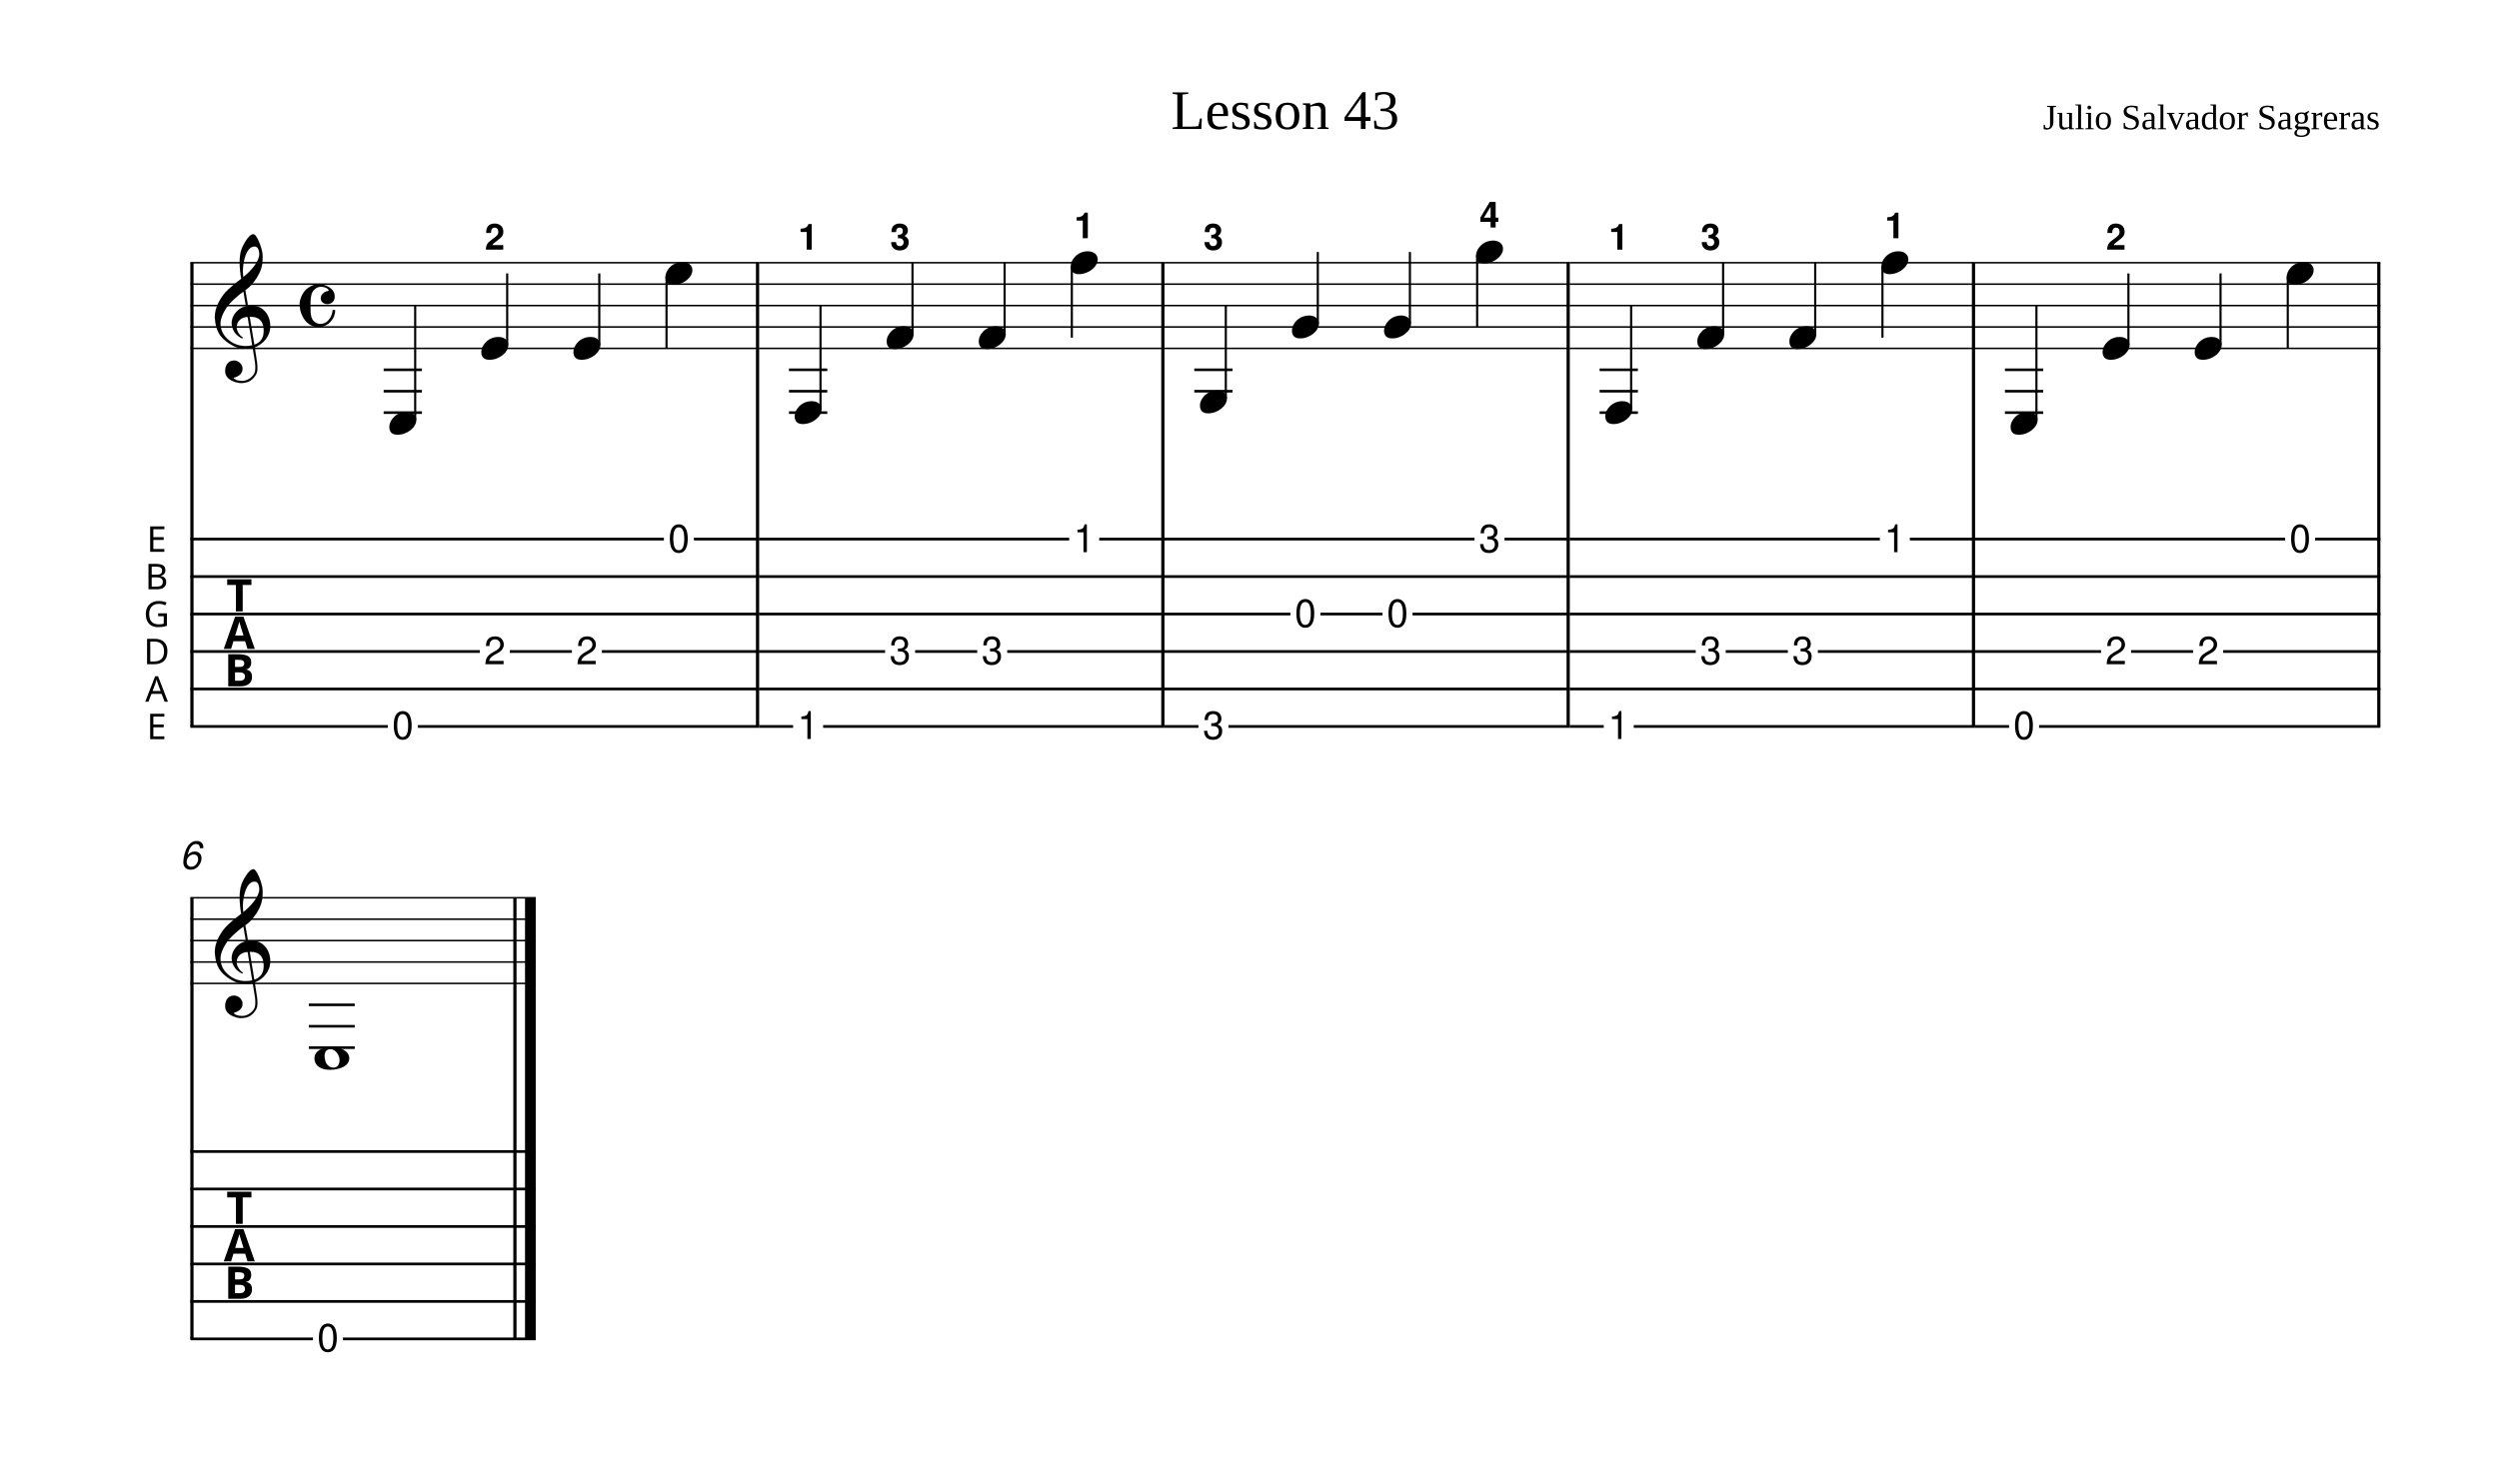
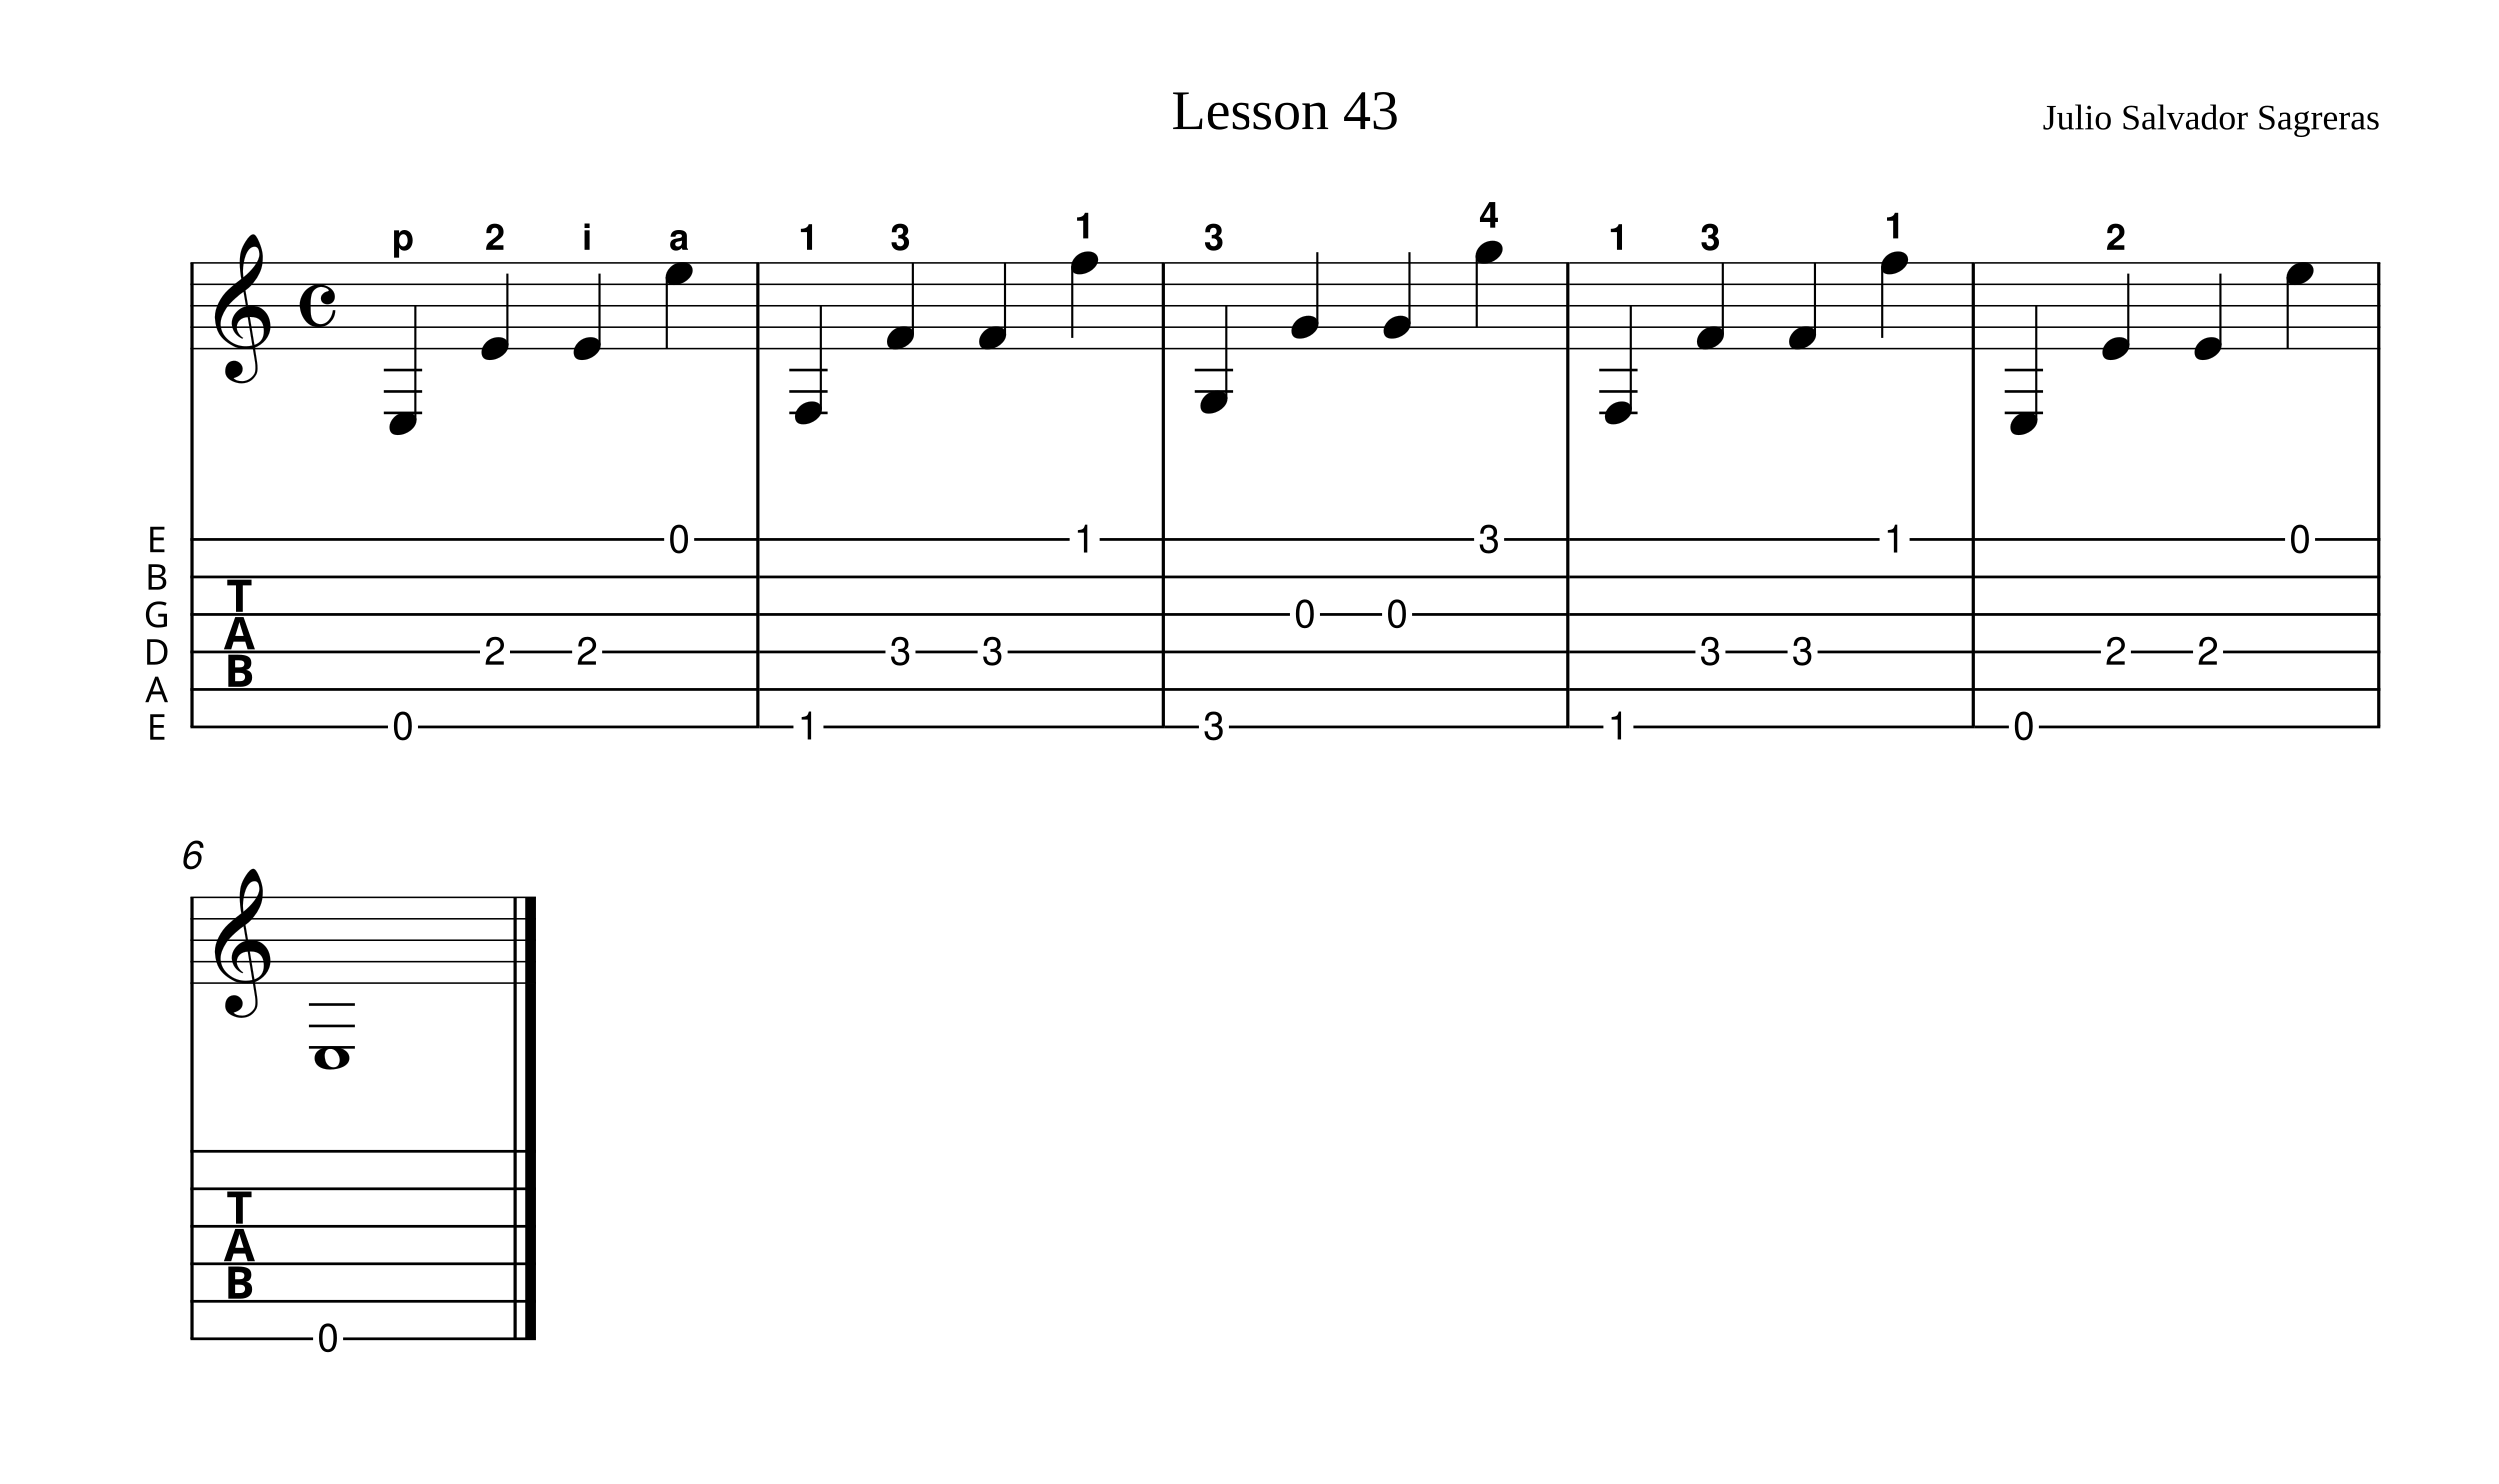
- <svg xmlns="http://www.w3.org/2000/svg" xmlns:xlink="http://www.w3.org/1999/xlink" width="945px" height="561px" version="1.1" overflow="visible" id="n8aga34">
+ <svg xmlns="http://www.w3.org/2000/svg" xmlns:xlink="http://www.w3.org/1999/xlink" width="945px" height="561px" version="1.1" overflow="visible" id="f1t3has6">
  <defs>
-     <g id="E050-n8aga34">
+     <g id="E050-f1t3has6">
      <path transform="scale(1,-1)" d="M441 -245c-23 -4 -48 -6 -76 -6c-59 0 -102 7 -130 20c-88 42 -150 93 -187 154c-26 44 -43 103 -48 176c0 6 -1 13 -1 19c0 54 15 111 45 170c29 57 65 106 110 148s96 85 153 127c-3 16 -8 46 -13 92c-4 43 -5 73 -5 89c0 117 16 172 69 257c34 54 64 82 89 82 c21 0 43 -30 69 -92s39 -115 41 -159v-15c0 -109 -21 -162 -67 -241c-13 -20 -63 -90 -98 -118c-13 -9 -25 -19 -37 -29l31 -181c8 1 18 2 28 2c58 0 102 -12 133 -35c59 -43 92 -104 98 -184c1 -7 1 -15 1 -22c0 -123 -87 -209 -181 -248c8 -57 17 -110 25 -162 c5 -31 6 -58 6 -80c0 -30 -5 -53 -14 -70c-35 -64 -88 -99 -158 -103c-5 0 -11 -1 -16 -1c-37 0 -72 10 -108 27c-50 24 -77 59 -80 105v11c0 29 7 55 20 76c18 28 45 42 79 44h6c49 0 93 -42 97 -87v-9c0 -51 -34 -86 -105 -106c17 -24 51 -36 102 -36c62 0 116 43 140 85 c9 16 13 41 13 74c0 20 -1 42 -5 67c-8 53 -18 106 -26 159zM461 939c-95 0 -135 -175 -135 -286c0 -24 2 -48 5 -71c50 39 92 82 127 128c40 53 60 100 60 140v8c-4 53 -22 81 -55 81h-2zM406 119l54 -326c73 25 110 78 110 161c0 7 0 15 -1 23c-7 95 -57 142 -151 142h-12 zM382 117c-72 -2 -128 -47 -128 -120v-7c2 -46 43 -99 75 -115c-3 -2 -7 -5 -10 -10c-70 33 -116 88 -123 172v11c0 68 44 126 88 159c23 17 49 29 78 36l-29 170c-21 -13 -52 -37 -92 -73c-50 -44 -86 -84 -109 -119c-45 -69 -67 -130 -67 -182v-13c5 -68 35 -127 93 -176 s125 -73 203 -73c25 0 50 3 75 9c-19 111 -36 221 -54 331z" />
    </g>
-     <g id="E08A-n8aga34">
+     <g id="E08A-f1t3has6">
      <path transform="scale(1,-1)" d="M340 179c-9 24 -56 41 -89 41c-46 0 -81 -28 -100 -58c-17 -28 -25 -78 -25 -150c0 -65 2 -111 8 -135c8 -31 18 -49 40 -67c20 -17 43 -25 70 -25c54 0 92 36 115 75c14 25 23 54 28 88h27c0 -63 -24 -105 -58 -141c-35 -38 -82 -56 -140 -56c-45 0 -83 13 -115 39 c-57 45 -101 130 -101 226c0 59 33 127 68 163c36 37 97 72 160 72c36 0 93 -21 121 -40c11 -8 23 -17 33 -30c19 -23 27 -48 27 -76c0 -51 -35 -88 -86 -88c-43 0 -76 27 -76 68c0 26 7 35 21 51c15 17 32 27 58 32c7 2 14 7 14 11z" />
    </g>
-     <g id="E0A4-n8aga34">
+     <g id="E0A4-f1t3has6">
      <path transform="scale(1,-1)" d="M0 -39c0 68 73 172 200 172c66 0 114 -37 114 -95c0 -84 -106 -171 -218 -171c-64 0 -96 30 -96 94z" />
    </g>
-     <g id="E06D-n8aga34">
+     <g id="E06D-f1t3has6">
      <path transform="scale(1,-1)" d="M18 697v53h369v-53h-154v-418h-60v418h-155zM111 -94l-50 -141h-64l168 470h78l165 -470h-67l-49 141h-181zM276 -43l-73 214l-77 -214h150zM27 -750v471h191c89 0 139 -51 139 -120c0 -47 -22 -82 -65 -102c60 -23 86 -58 86 -114c0 -78 -54 -135 -139 -135h-212z M203 -332h-116v-150h116c67 0 94 27 94 75s-27 75 -94 75zM234 -535h-147v-162h147c56 0 84 36 84 81c0 46 -28 81 -84 81z" />
    </g>
-     <g id="E0A2-n8aga34">
+     <g id="E0A2-f1t3has6">
      <path transform="scale(1,-1)" d="M198 133c102 0 207 -45 207 -133c0 -92 -118 -133 -227 -133c-101 0 -178 46 -178 133c0 88 93 133 198 133zM293 -21c0 14 -3 29 -8 44c-7 20 -18 38 -33 54c-20 21 -43 31 -68 31l-20 -2c-15 -5 -27 -14 -36 -28c-4 -9 -6 -17 -8 -24s-3 -16 -3 -27c0 -15 3 -34 9 -57 s18 -41 34 -55c15 -15 36 -23 62 -23c4 0 10 1 18 2c19 5 32 15 40 30s13 34 13 55z" />
    </g>
  </defs>
-   <style type="text/css">#n8aga34 g.ending, #n8aga34 g.fing, #n8aga34 g.reh, #n8aga34 g.tempo {font-weight:bold;}#n8aga34 g.dir, #n8aga34 g.dynam, #n8aga34 g.mNum {font-style:italic;}#n8aga34 g.label {font-weight:normal;}#n8aga34 ellipse, #n8aga34 path, #n8aga34 polygon, #n8aga34 polyline, #n8aga34 rect {stroke:currentColor}#n8aga34 g.cursor {fill:dodgerblue; color:dodgerblue;}#n8aga34 g.cursor.chord {fill:limegreen; color:limegreen;}</style>
+   <style type="text/css">#f1t3has6 g.ending, #f1t3has6 g.fing, #f1t3has6 g.reh, #f1t3has6 g.tempo {font-weight:bold;}#f1t3has6 g.dir, #f1t3has6 g.dynam, #f1t3has6 g.mNum {font-style:italic;}#f1t3has6 g.label {font-weight:normal;}#f1t3has6 ellipse, #f1t3has6 path, #f1t3has6 polygon, #f1t3has6 polyline, #f1t3has6 rect {stroke:currentColor}#f1t3has6 g.cursor {fill:dodgerblue; color:dodgerblue;}#f1t3has6 g.cursor.chord {fill:limegreen; color:limegreen;}</style>
  <svg class="definition-scale" color="black" font-family="Helvetica, Arial, DejaVu Sans, sans-serif" viewBox="0 0 21000 12450">
    <g class="page-margin" transform="translate(1600, 800)">
-       <g id="x4c7l5g" class="mdiv pageMilestone" />
-       <g id="y1ne7zh4" class="score pageMilestone" />
-       <g id="t1v19cp4" class="system">
+       <g id="p778m95" class="mdiv pageMilestone" />
+       <g id="q16b6ndz" class="score pageMilestone" />
+       <g id="rt7u837" class="system">
        <g class="stringNames">
          <text x="-284" y="3830" text-anchor="middle" font-size="299px" font-family="sans-serif">E</text>
          <text x="-284" y="4145" text-anchor="middle" font-size="299px" font-family="sans-serif">B</text>
          <text x="-284" y="4460" text-anchor="middle" font-size="299px" font-family="sans-serif">G</text>
          <text x="-284" y="4775" text-anchor="middle" font-size="299px" font-family="sans-serif">D</text>
          <text x="-284" y="5090" text-anchor="middle" font-size="299px" font-family="sans-serif">A</text>
          <text x="-284" y="5405" text-anchor="middle" font-size="299px" font-family="sans-serif">E</text>
        </g>
        <path d="M13 1400 L13 5298" stroke-width="27" />
-         <g id="a1oyj79l" class="section systemMilestone" />
-         <g id="m1a3dx8e" class="section systemMilestone" />
-         <g id="m1357knz" class="measure">
-           <g id="vu7snp9" class="staff">
+         <g id="s1uo3opz" class="section systemMilestone" />
+         <g id="k14nyaz0" class="section systemMilestone" />
+         <g id="e1d1djj" class="measure">
+           <g id="nlezmtz" class="staff">
            <path d="M0 1400 L4779 1400" stroke-width="13" />
            <path d="M0 1580 L4779 1580" stroke-width="13" />
            <path d="M0 1760 L4779 1760" stroke-width="13" />
            <path d="M0 1940 L4779 1940" stroke-width="13" />
            <path d="M0 2120 L4779 2120" stroke-width="13" />
-             <g id="ty4cuta" class="clef">
-               <use xlink:href="#E050-n8aga34" transform="translate(206, 1940) scale(0.72, 0.72)" />
-             </g>
-             <g id="uryqype" class="keySig" />
-             <g id="v5qhj1d" class="meterSig">
-               <use xlink:href="#E08A-n8aga34" transform="translate(918, 1760) scale(0.72, 0.72)" />
+             <g id="rxbb0rz" class="clef">
+               <use xlink:href="#E050-f1t3has6" transform="translate(206, 1940) scale(0.72, 0.72)" />
+             </g>
+             <g id="s1ry3djk" class="keySig" />
+             <g id="t69xy35" class="meterSig">
+               <use xlink:href="#E08A-f1t3has6" transform="translate(918, 1760) scale(0.72, 0.72)" />
            </g>
            <g class="ledgerLines below">
              <path d="M1624 2300 L1946 2300" stroke-width="22" />
              <path d="M1624 2480 L1946 2480" stroke-width="22" />
              <path d="M1624 2660 L1946 2660" stroke-width="22" />
            </g>
-             <g id="xsi0ar0" class="layer">
+             <g id="pqc1r6c" class="layer">
              <g id="tab-note-0" class="note">
                <g class="notehead">
-                   <use xlink:href="#E0A4-n8aga34" transform="translate(1672, 2750) scale(0.72, 0.72)" />
-                 </g>
-                 <g id="l74qd9e" class="stem">
+                   <use xlink:href="#E0A4-f1t3has6" transform="translate(1672, 2750) scale(0.72, 0.72)" />
+                 </g>
+                 <g id="jymkay2" class="stem">
                  <path d="M1889 2722 L1889 1760" stroke-width="18" />
                </g>
              </g>
              <g id="tab-note-1" class="note">
                <g class="notehead">
-                   <use xlink:href="#E0A4-n8aga34" transform="translate(2445, 2120) scale(0.72, 0.72)" />
-                 </g>
-                 <g id="m155sdex" class="stem">
+                   <use xlink:href="#E0A4-f1t3has6" transform="translate(2445, 2120) scale(0.72, 0.72)" />
+                 </g>
+                 <g id="k1n7as07" class="stem">
                  <path d="M2662 2092 L2662 1490" stroke-width="18" />
                </g>
              </g>
              <g id="tab-note-2" class="note">
                <g class="notehead">
-                   <use xlink:href="#E0A4-n8aga34" transform="translate(3219, 2120) scale(0.72, 0.72)" />
-                 </g>
-                 <g id="nqf48gm" class="stem">
+                   <use xlink:href="#E0A4-f1t3has6" transform="translate(3219, 2120) scale(0.72, 0.72)" />
+                 </g>
+                 <g id="l1l016" class="stem">
                  <path d="M3436 2092 L3436 1490" stroke-width="18" />
                </g>
              </g>
              <g id="tab-note-3" class="note">
                <g class="notehead">
-                   <use xlink:href="#E0A4-n8aga34" transform="translate(3992, 1490) scale(0.72, 0.72)" />
-                 </g>
-                 <g id="of03sc" class="stem">
+                   <use xlink:href="#E0A4-f1t3has6" transform="translate(3992, 1490) scale(0.72, 0.72)" />
+                 </g>
+                 <g id="mp0vao5" class="stem">
                  <path d="M4001 1518 L4001 2120" stroke-width="18" />
                </g>
              </g>
            </g>
          </g>
-           <g id="w186yle3" class="staff">
+           <g id="o1d1ucje" class="staff">
            <path d="M0 3723 L3979 3723" stroke-width="23" />
            <path d="M4231 3723 L4779 3723" stroke-width="23" />
            <path d="M0 4038 L4779 4038" stroke-width="23" />
            <path d="M0 4353 L4779 4353" stroke-width="23" />
            <path d="M0 4668 L2432 4668" stroke-width="23" />
            <path d="M2684 4668 L3206 4668" stroke-width="23" />
            <path d="M3458 4668 L4779 4668" stroke-width="23" />
            <path d="M0 4983 L4779 4983" stroke-width="23" />
            <path d="M0 5298 L1659 5298" stroke-width="23" />
            <path d="M1911 5298 L4779 5298" stroke-width="23" />
-             <g id="w1v7sb62" class="clef">
+             <g id="u8kyopy" class="clef">
              <text x="411" y="4331" text-anchor="middle" font-family="sans-serif" font-weight="bold" font-size="378px" fill="#000000" stroke="none">T</text>
              <text x="411" y="4646" text-anchor="middle" font-family="sans-serif" font-weight="bold" font-size="378px" fill="#000000" stroke="none">A</text>
              <text x="411" y="4961" text-anchor="middle" font-family="sans-serif" font-weight="bold" font-size="378px" fill="#000000" stroke="none">B</text>
            </g>
-             <g id="e1qna6bg" class="layer">
-               <g id="g16zg0fl" class="tabGrp">
-                 <g id="hkomqy6" class="tabDurSym">
-                   <g id="prmzdbc" class="stem">
+             <g id="cq42675" class="layer">
+               <g id="ecythdw" class="tabGrp">
+                 <g id="f9tgqrt" class="tabDurSym">
+                   <g id="nfqazjq" class="stem">
                    <path d="M1785 3566 L1785 2938" stroke-width="31" />
                  </g>
                </g>
-                 <g id="f14js48o" class="note">
+                 <g id="doqqdxf" class="note">
                  <text x="1785" y="5403" text-anchor="middle" font-size="0px">
                    <tspan font-size="324px">0</tspan>
                  </text>
                </g>
              </g>
-               <g id="jzd7cyh" class="tabGrp">
-                 <g id="k105elcp" class="tabDurSym">
-                   <g id="qa0libe" class="stem">
+               <g id="h15k61rh" class="tabGrp">
+                 <g id="i1wutwhb" class="tabDurSym">
+                   <g id="o1eje5lx" class="stem">
                    <path d="M2558 3566 L2558 2938" stroke-width="31" />
                  </g>
                </g>
-                 <g id="isw9aqp" class="note">
+                 <g id="g16y7w1j" class="note">
                  <text x="2558" y="4775" text-anchor="middle" font-size="0px">
                    <tspan font-size="324px">2</tspan>
                  </text>
                </g>
              </g>
-               <g id="mo6wo07" class="tabGrp">
-                 <g id="n1kd8m02" class="tabDurSym">
-                   <g id="r1azqo14" class="stem">
+               <g id="kutfqdv" class="tabGrp">
+                 <g id="l1rmf2ra" class="tabDurSym">
+                   <g id="pxi16qm" class="stem">
                    <path d="M3332 3566 L3332 2938" stroke-width="31" />
                  </g>
                </g>
-                 <g id="l1wfbqn8" class="note">
+                 <g id="j1mld1k9" class="note">
                  <text x="3332" y="4775" text-anchor="middle" font-size="0px">
                    <tspan font-size="324px">2</tspan>
                  </text>
                </g>
              </g>
-               <g id="p1emyoii" class="tabGrp">
-                 <g id="q1kad5el" class="tabDurSym">
-                   <g id="scqsvx8" class="stem">
+               <g id="n161496t" class="tabGrp">
+                 <g id="o1un0m9h" class="tabDurSym">
+                   <g id="qfjcv0w" class="stem">
                    <path d="M4105 3566 L4105 2938" stroke-width="31" />
                  </g>
                </g>
-                 <g id="ompan9r" class="note">
+                 <g id="m13xtklo" class="note">
                  <text x="4105" y="3833" text-anchor="middle" font-size="0px">
                    <tspan font-size="324px">0</tspan>
                  </text>
                </g>
              </g>
            </g>
          </g>
-           <g id="arg3umy" class="fing">
+           <g id="r11f49f3" class="fing">
+             <text x="1785" y="1290" text-anchor="middle" font-size="0px">
+               <tspan id="s14ovssf" class="text">
+                 <tspan font-size="303px">p</tspan>
+               </tspan>
+             </text>
+           </g>
+           <g id="uu4pu4" class="fing">
            <text x="2558" y="1290" text-anchor="middle" font-size="0px">
-               <tspan id="b173xiio" class="text">
+               <tspan id="vhmu4ha" class="text">
                <tspan font-size="303px">2</tspan>
              </tspan>
            </text>
          </g>
-           <g id="ub3llar" class="barLine">
+           <g id="x800vqd" class="fing">
+             <text x="3332" y="1290" text-anchor="middle" font-size="0px">
+               <tspan id="y1bppomp" class="text">
+                 <tspan font-size="303px">i</tspan>
+               </tspan>
+             </text>
+           </g>
+           <g id="axxhj54" class="fing">
+             <text x="4105" y="1290" text-anchor="middle" font-size="0px">
+               <tspan id="b1gkvdoa" class="text">
+                 <tspan font-size="303px">a</tspan>
+               </tspan>
+             </text>
+           </g>
+           <g id="m1vwo5px" class="barLine">
            <path d="M4766 1400 L4766 2120" stroke-width="27" />
            <path d="M4766 3723 L4766 5293" stroke-width="27" />
            <path d="M4766 2120 L4766 3723" stroke-width="27" />
          </g>
        </g>
-         <g id="rlt48cx" class="measure">
-           <g id="a58r0qj" class="staff">
+         <g id="p1tzlsq7" class="measure">
+           <g id="ye4tio4" class="staff">
            <path d="M4779 1400 L8185 1400" stroke-width="13" />
            <path d="M4779 1580 L8185 1580" stroke-width="13" />
            <path d="M4779 1760 L8185 1760" stroke-width="13" />
            <path d="M4779 1940 L8185 1940" stroke-width="13" />
            <path d="M4779 2120 L8185 2120" stroke-width="13" />
            <g class="ledgerLines below">
              <path d="M5030 2300 L5352 2300" stroke-width="22" />
              <path d="M5030 2480 L5352 2480" stroke-width="22" />
              <path d="M5030 2660 L5352 2660" stroke-width="22" />
            </g>
-             <g id="cnmhs18" class="layer">
+             <g id="a1icrgbt" class="layer">
              <g id="tab-note-4" class="note">
                <g class="notehead">
-                   <use xlink:href="#E0A4-n8aga34" transform="translate(5078, 2660) scale(0.72, 0.72)" />
-                 </g>
-                 <g id="t1rjla6i" class="stem">
+                   <use xlink:href="#E0A4-f1t3has6" transform="translate(5078, 2660) scale(0.72, 0.72)" />
+                 </g>
+                 <g id="r1b1ldil" class="stem">
                  <path d="M5295 2632 L5295 1760" stroke-width="18" />
                </g>
              </g>
              <g id="tab-note-5" class="note">
                <g class="notehead">
-                   <use xlink:href="#E0A4-n8aga34" transform="translate(5851, 2030) scale(0.72, 0.72)" />
-                 </g>
-                 <g id="u1jjs359" class="stem">
+                   <use xlink:href="#E0A4-f1t3has6" transform="translate(5851, 2030) scale(0.72, 0.72)" />
+                 </g>
+                 <g id="s11tuly0" class="stem">
                  <path d="M6068 2002 L6068 1400" stroke-width="18" />
                </g>
              </g>
              <g id="tab-note-6" class="note">
                <g class="notehead">
-                   <use xlink:href="#E0A4-n8aga34" transform="translate(6625, 2030) scale(0.72, 0.72)" />
-                 </g>
-                 <g id="vlaknw5" class="stem">
+                   <use xlink:href="#E0A4-f1t3has6" transform="translate(6625, 2030) scale(0.72, 0.72)" />
+                 </g>
+                 <g id="t17bjacc" class="stem">
                  <path d="M6842 2002 L6842 1400" stroke-width="18" />
                </g>
              </g>
              <g id="tab-note-7" class="note">
                <g class="notehead">
-                   <use xlink:href="#E0A4-n8aga34" transform="translate(7398, 1400) scale(0.72, 0.72)" />
-                 </g>
-                 <g id="wutn6x5" class="stem">
+                   <use xlink:href="#E0A4-f1t3has6" transform="translate(7398, 1400) scale(0.72, 0.72)" />
+                 </g>
+                 <g id="u17krshz" class="stem">
                  <path d="M7407 1428 L7407 2030" stroke-width="18" />
                </g>
              </g>
            </g>
          </g>
-           <g id="b1g3v9vu" class="staff">
+           <g id="z1dgnf5z" class="staff">
            <path d="M4779 3723 L7385 3723" stroke-width="23" />
            <path d="M7637 3723 L8185 3723" stroke-width="23" />
            <path d="M4779 4038 L8185 4038" stroke-width="23" />
            <path d="M4779 4353 L8185 4353" stroke-width="23" />
            <path d="M4779 4668 L5838 4668" stroke-width="23" />
            <path d="M6090 4668 L6612 4668" stroke-width="23" />
            <path d="M6864 4668 L8185 4668" stroke-width="23" />
            <path d="M4779 4983 L8185 4983" stroke-width="23" />
            <path d="M4779 5298 L5065 5298" stroke-width="23" />
            <path d="M5317 5298 L8185 5298" stroke-width="23" />
-             <g id="n8sbf2j" class="layer">
-               <g id="pe1fpyb" class="tabGrp">
-                 <g id="q12q4z5b" class="tabDurSym">
-                   <g id="x1ho3j40" class="stem">
+             <g id="l7fiohj" class="layer">
+               <g id="nlkjlq5" class="tabGrp">
+                 <g id="onflsxi" class="tabDurSym">
+                   <g id="v1qzvavd" class="stem">
                    <path d="M5191 3566 L5191 2938" stroke-width="31" />
                  </g>
                </g>
-                 <g id="o1box897" class="note">
+                 <g id="mt8vrob" class="note">
                  <text x="5191" y="5403" text-anchor="middle" font-size="0px">
                    <tspan font-size="324px">1</tspan>
                  </text>
                </g>
              </g>
-               <g id="s1irzwr8" class="tabGrp">
-                 <g id="t1p09w4w" class="tabDurSym">
-                   <g id="y15p50gy" class="stem">
+               <g id="qa80uf2" class="tabGrp">
+                 <g id="rh8co6c" class="tabDurSym">
+                   <g id="wzlwmjk" class="stem">
                    <path d="M5964 3566 L5964 2938" stroke-width="31" />
                  </g>
                </g>
-                 <g id="r6a6sbv" class="note">
+                 <g id="p1lmp2c" class="note">
                  <text x="5964" y="4775" text-anchor="middle" font-size="0px">
                    <tspan font-size="324px">3</tspan>
                  </text>
                </g>
              </g>
-               <g id="vpa35pe" class="tabGrp">
-                 <g id="w1ukwugn" class="tabDurSym">
-                   <g id="zf1gzuf" class="stem">
+               <g id="t1wcee4z" class="tabGrp">
+                 <g id="ulizpaq" class="tabDurSym">
+                   <g id="x1q4utiu" class="stem">
                    <path d="M6738 3566 L6738 2938" stroke-width="31" />
                  </g>
                </g>
-                 <g id="u1bgi90t" class="note">
+                 <g id="shz7dze" class="note">
                  <text x="6738" y="4775" text-anchor="middle" font-size="0px">
                    <tspan font-size="324px">3</tspan>
                  </text>
                </g>
              </g>
-               <g id="y1lgwyyw" class="tabGrp">
-                 <g id="z1yswpjh" class="tabDurSym">
-                   <g id="axwefq0" class="stem">
+               <g id="wu7no0w" class="tabGrp">
+                 <g id="xj62crd" class="tabDurSym">
+                   <g id="y1rbu28d" class="stem">
                    <path d="M7511 3566 L7511 2938" stroke-width="31" />
                  </g>
                </g>
-                 <g id="x1orsw1t" class="note">
+                 <g id="vltpk9r" class="note">
                  <text x="7511" y="3833" text-anchor="middle" font-size="0px">
                    <tspan font-size="324px">1</tspan>
                  </text>
                </g>
              </g>
            </g>
          </g>
-           <g id="em917kq" class="fing">
+           <g id="cj4tu52" class="fing">
            <text x="5191" y="1290" text-anchor="middle" font-size="0px">
-               <tspan id="f4hd5gv" class="text">
+               <tspan id="duu6zxt" class="text">
                <tspan font-size="303px">1</tspan>
              </tspan>
            </text>
          </g>
-           <g id="h1qitm0k" class="fing">
+           <g id="fd45oq9" class="fing">
            <text x="5964" y="1290" text-anchor="middle" font-size="0px">
-               <tspan id="i5tbi7l" class="text">
+               <tspan id="grnxlft" class="text">
                <tspan font-size="303px">3</tspan>
              </tspan>
            </text>
          </g>
-           <g id="l1hcr2qq" class="fing">
+           <g id="j1ttf5uu" class="fing">
            <text x="7511" y="1194" text-anchor="middle" font-size="0px">
-               <tspan id="m1h89u7d" class="text">
+               <tspan id="k1w8go8" class="text">
                <tspan font-size="303px">1</tspan>
              </tspan>
            </text>
          </g>
-           <g id="z1u4s7ap" class="barLine">
+           <g id="x30gm7p" class="barLine">
            <path d="M8172 1400 L8172 2120" stroke-width="27" />
            <path d="M8172 3723 L8172 5293" stroke-width="27" />
            <path d="M8172 2120 L8172 3723" stroke-width="27" />
          </g>
        </g>
-         <g id="ahtnqbm" class="measure">
-           <g id="jxga4pe" class="staff">
+         <g id="y1c87ttu" class="measure">
+           <g id="h79x25c" class="staff">
            <path d="M8185 1400 L11591 1400" stroke-width="13" />
            <path d="M8185 1580 L11591 1580" stroke-width="13" />
            <path d="M8185 1760 L11591 1760" stroke-width="13" />
            <path d="M8185 1940 L11591 1940" stroke-width="13" />
            <path d="M8185 2120 L11591 2120" stroke-width="13" />
            <g class="ledgerLines below">
              <path d="M8436 2300 L8758 2300" stroke-width="22" />
              <path d="M8436 2480 L8758 2480" stroke-width="22" />
            </g>
-             <g id="lnpd2nm" class="layer">
+             <g id="j18bt8bu" class="layer">
              <g id="tab-note-8" class="note">
                <g class="notehead">
-                   <use xlink:href="#E0A4-n8aga34" transform="translate(8484, 2570) scale(0.72, 0.72)" />
-                 </g>
-                 <g id="b1bcz8h7" class="stem">
+                   <use xlink:href="#E0A4-f1t3has6" transform="translate(8484, 2570) scale(0.72, 0.72)" />
+                 </g>
+                 <g id="z1o7ecc4" class="stem">
                  <path d="M8701 2542 L8701 1760" stroke-width="18" />
                </g>
              </g>
              <g id="tab-note-9" class="note">
                <g class="notehead">
-                   <use xlink:href="#E0A4-n8aga34" transform="translate(9257, 1940) scale(0.72, 0.72)" />
-                 </g>
-                 <g id="cmh176y" class="stem">
+                   <use xlink:href="#E0A4-f1t3has6" transform="translate(9257, 1940) scale(0.72, 0.72)" />
+                 </g>
+                 <g id="av3nsrs" class="stem">
                  <path d="M9474 1912 L9474 1310" stroke-width="18" />
                </g>
              </g>
              <g id="tab-note-10" class="note">
                <g class="notehead">
-                   <use xlink:href="#E0A4-n8aga34" transform="translate(10031, 1940) scale(0.72, 0.72)" />
-                 </g>
-                 <g id="d1etwpxa" class="stem">
+                   <use xlink:href="#E0A4-f1t3has6" transform="translate(10031, 1940) scale(0.72, 0.72)" />
+                 </g>
+                 <g id="b12tjgq9" class="stem">
                  <path d="M10248 1912 L10248 1310" stroke-width="18" />
                </g>
              </g>
              <g id="tab-note-11" class="note">
                <g class="notehead">
-                   <use xlink:href="#E0A4-n8aga34" transform="translate(10804, 1310) scale(0.72, 0.72)" />
-                 </g>
-                 <g id="eplkmwk" class="stem">
+                   <use xlink:href="#E0A4-f1t3has6" transform="translate(10804, 1310) scale(0.72, 0.72)" />
+                 </g>
+                 <g id="c10nfs40" class="stem">
                  <path d="M10813 1338 L10813 1940" stroke-width="18" />
                </g>
              </g>
            </g>
          </g>
-           <g id="ke7zqdh" class="staff">
+           <g id="i8qb9yo" class="staff">
            <path d="M8185 3723 L10791 3723" stroke-width="23" />
            <path d="M11043 3723 L11591 3723" stroke-width="23" />
            <path d="M8185 4038 L11591 4038" stroke-width="23" />
            <path d="M8185 4353 L9244 4353" stroke-width="23" />
            <path d="M9496 4353 L10018 4353" stroke-width="23" />
            <path d="M10270 4353 L11591 4353" stroke-width="23" />
            <path d="M8185 4668 L11591 4668" stroke-width="23" />
            <path d="M8185 4983 L11591 4983" stroke-width="23" />
            <path d="M8185 5298 L8471 5298" stroke-width="23" />
            <path d="M8723 5298 L11591 5298" stroke-width="23" />
-             <g id="u18ja268" class="layer">
-               <g id="w1qeqlk4" class="tabGrp">
-                 <g id="xbcuer9" class="tabDurSym">
-                   <g id="flse02h" class="stem">
+             <g id="sxprnzb" class="layer">
+               <g id="u6iftty" class="tabGrp">
+                 <g id="v1rozw7n" class="tabDurSym">
+                   <g id="d16tz84e" class="stem">
                    <path d="M8597 3566 L8597 2938" stroke-width="31" />
                  </g>
                </g>
-                 <g id="vumm4bg" class="note">
+                 <g id="t1o4y8nl" class="note">
                  <text x="8597" y="5403" text-anchor="middle" font-size="0px">
                    <tspan font-size="324px">3</tspan>
                  </text>
                </g>
              </g>
-               <g id="z1lsxi8v" class="tabGrp">
-                 <g id="a4ikr7g" class="tabDurSym">
-                   <g id="g1q80fi0" class="stem">
+               <g id="x54liw9" class="tabGrp">
+                 <g id="y1dycc0c" class="tabDurSym">
+                   <g id="eday23g" class="stem">
                    <path d="M9370 3566 L9370 2938" stroke-width="31" />
                  </g>
                </g>
-                 <g id="y1nilgk4" class="note">
+                 <g id="wo3gctp" class="note">
                  <text x="9370" y="4461" text-anchor="middle" font-size="0px">
                    <tspan font-size="324px">0</tspan>
                  </text>
                </g>
              </g>
-               <g id="c10b8jne" class="tabGrp">
-                 <g id="dvawpx6" class="tabDurSym">
-                   <g id="h10wuyxu" class="stem">
+               <g id="a1d63ais" class="tabGrp">
+                 <g id="b1vdevfn" class="tabDurSym">
+                   <g id="fajp6be" class="stem">
                    <path d="M10144 3566 L10144 2938" stroke-width="31" />
                  </g>
                </g>
-                 <g id="b1e8a6p1" class="note">
+                 <g id="z1py1idz" class="note">
                  <text x="10144" y="4461" text-anchor="middle" font-size="0px">
                    <tspan font-size="324px">0</tspan>
                  </text>
                </g>
              </g>
-               <g id="fubr3ps" class="tabGrp">
-                 <g id="g1f9j1c9" class="tabDurSym">
-                   <g id="in3dfmv" class="stem">
+               <g id="dk0ql0k" class="tabGrp">
+                 <g id="ey7729h" class="tabDurSym">
+                   <g id="g97s23y" class="stem">
                    <path d="M10917 3566 L10917 2938" stroke-width="31" />
                  </g>
                </g>
-                 <g id="e1rti6me" class="note">
+                 <g id="c1bairz2" class="note">
                  <text x="10917" y="3833" text-anchor="middle" font-size="0px">
                    <tspan font-size="324px">3</tspan>
                  </text>
                </g>
              </g>
            </g>
          </g>
-           <g id="n1m8fpb4" class="fing">
+           <g id="l11kv0g1" class="fing">
            <text x="8597" y="1290" text-anchor="middle" font-size="0px">
-               <tspan id="o2biqsa" class="text">
+               <tspan id="ml8b7ot" class="text">
                <tspan font-size="303px">3</tspan>
              </tspan>
            </text>
          </g>
-           <g id="s1nb1adp" class="fing">
+           <g id="qn2m33r" class="fing">
            <text x="10917" y="1104" text-anchor="middle" font-size="0px">
-               <tspan id="t1iom1v4" class="text">
+               <tspan id="ry90lr7" class="text">
                <tspan font-size="303px">4</tspan>
              </tspan>
            </text>
          </g>
-           <g id="i17uut16" class="barLine">
+           <g id="g1grybth" class="barLine">
            <path d="M11578 1400 L11578 2120" stroke-width="27" />
            <path d="M11578 3723 L11578 5293" stroke-width="27" />
            <path d="M11578 2120 L11578 3723" stroke-width="27" />
          </g>
        </g>
-         <g id="h1hcawxi" class="measure">
-           <g id="q1p9x273" class="staff">
+         <g id="fp56tce" class="measure">
+           <g id="o1ks09oq" class="staff">
            <path d="M11591 1400 L14997 1400" stroke-width="13" />
            <path d="M11591 1580 L14997 1580" stroke-width="13" />
            <path d="M11591 1760 L14997 1760" stroke-width="13" />
            <path d="M11591 1940 L14997 1940" stroke-width="13" />
            <path d="M11591 2120 L14997 2120" stroke-width="13" />
            <g class="ledgerLines below">
              <path d="M11842 2300 L12164 2300" stroke-width="22" />
              <path d="M11842 2480 L12164 2480" stroke-width="22" />
              <path d="M11842 2660 L12164 2660" stroke-width="22" />
            </g>
-             <g id="shkwod7" class="layer">
+             <g id="q1x22biw" class="layer">
              <g id="tab-note-12" class="note">
                <g class="notehead">
-                   <use xlink:href="#E0A4-n8aga34" transform="translate(11890, 2660) scale(0.72, 0.72)" />
-                 </g>
-                 <g id="j90b6c7" class="stem">
+                   <use xlink:href="#E0A4-f1t3has6" transform="translate(11890, 2660) scale(0.72, 0.72)" />
+                 </g>
+                 <g id="h14bdw3q" class="stem">
                  <path d="M12107 2632 L12107 1760" stroke-width="18" />
                </g>
              </g>
              <g id="tab-note-13" class="note">
                <g class="notehead">
-                   <use xlink:href="#E0A4-n8aga34" transform="translate(12663, 2030) scale(0.72, 0.72)" />
-                 </g>
-                 <g id="k1o0z0pt" class="stem">
+                   <use xlink:href="#E0A4-f1t3has6" transform="translate(12663, 2030) scale(0.72, 0.72)" />
+                 </g>
+                 <g id="i1yu2587" class="stem">
                  <path d="M12880 2002 L12880 1400" stroke-width="18" />
                </g>
              </g>
              <g id="tab-note-14" class="note">
                <g class="notehead">
-                   <use xlink:href="#E0A4-n8aga34" transform="translate(13437, 2030) scale(0.72, 0.72)" />
-                 </g>
-                 <g id="lqjp038" class="stem">
+                   <use xlink:href="#E0A4-f1t3has6" transform="translate(13437, 2030) scale(0.72, 0.72)" />
+                 </g>
+                 <g id="j1w3ai4c" class="stem">
                  <path d="M13654 2002 L13654 1400" stroke-width="18" />
                </g>
              </g>
              <g id="tab-note-15" class="note">
                <g class="notehead">
-                   <use xlink:href="#E0A4-n8aga34" transform="translate(14210, 1400) scale(0.72, 0.72)" />
-                 </g>
-                 <g id="mx2ysju" class="stem">
+                   <use xlink:href="#E0A4-f1t3has6" transform="translate(14210, 1400) scale(0.72, 0.72)" />
+                 </g>
+                 <g id="k406fob" class="stem">
                  <path d="M14219 1428 L14219 2030" stroke-width="18" />
                </g>
              </g>
            </g>
          </g>
-           <g id="r366bxq" class="staff">
+           <g id="pnr55zk" class="staff">
            <path d="M11591 3723 L14197 3723" stroke-width="23" />
            <path d="M14449 3723 L14997 3723" stroke-width="23" />
            <path d="M11591 4038 L14997 4038" stroke-width="23" />
            <path d="M11591 4353 L14997 4353" stroke-width="23" />
            <path d="M11591 4668 L12650 4668" stroke-width="23" />
            <path d="M12902 4668 L13424 4668" stroke-width="23" />
            <path d="M13676 4668 L14997 4668" stroke-width="23" />
            <path d="M11591 4983 L14997 4983" stroke-width="23" />
            <path d="M11591 5298 L11877 5298" stroke-width="23" />
            <path d="M12129 5298 L14997 5298" stroke-width="23" />
-             <g id="d18p08ci" class="layer">
-               <g id="f76ns8d" class="tabGrp">
-                 <g id="g14b2itm" class="tabDurSym">
-                   <g id="n1houjkv" class="stem">
+             <g id="b1uu26e0" class="layer">
+               <g id="dvesa76" class="tabGrp">
+                 <g id="enx43i4" class="tabDurSym">
+                   <g id="lidpvxv" class="stem">
                    <path d="M12003 3566 L12003 2938" stroke-width="31" />
                  </g>
                </g>
-                 <g id="e1pgjoj5" class="note">
+                 <g id="c1y1ye1w" class="note">
                  <text x="12003" y="5403" text-anchor="middle" font-size="0px">
                    <tspan font-size="324px">1</tspan>
                  </text>
                </g>
              </g>
-               <g id="i1ihanow" class="tabGrp">
-                 <g id="j1afi4m1" class="tabDurSym">
-                   <g id="o1478zjv" class="stem">
+               <g id="g1qg6x3z" class="tabGrp">
+                 <g id="h1539hrs" class="tabDurSym">
+                   <g id="mmcid18" class="stem">
                    <path d="M12776 3566 L12776 2938" stroke-width="31" />
                  </g>
                </g>
-                 <g id="hupllpa" class="note">
+                 <g id="f1cn6s6j" class="note">
                  <text x="12776" y="4775" text-anchor="middle" font-size="0px">
                    <tspan font-size="324px">3</tspan>
                  </text>
                </g>
              </g>
-               <g id="lfs8q0r" class="tabGrp">
-                 <g id="m4ak8la" class="tabDurSym">
-                   <g id="p18dv4p3" class="stem">
+               <g id="j1nils04" class="tabGrp">
+                 <g id="k1izarr0" class="tabDurSym">
+                   <g id="n1udunbx" class="stem">
                    <path d="M13550 3566 L13550 2938" stroke-width="31" />
                  </g>
                </g>
-                 <g id="k12z4108" class="note">
+                 <g id="i1cqif8t" class="note">
                  <text x="13550" y="4775" text-anchor="middle" font-size="0px">
                    <tspan font-size="324px">3</tspan>
                  </text>
                </g>
              </g>
-               <g id="oytliuq" class="tabGrp">
-                 <g id="pszh90t" class="tabDurSym">
-                   <g id="qnizr98" class="stem">
+               <g id="m1vdncpg" class="tabGrp">
+                 <g id="nrfmsdp" class="tabDurSym">
+                   <g id="o14a4bom" class="stem">
                    <path d="M14323 3566 L14323 2938" stroke-width="31" />
                  </g>
                </g>
-                 <g id="ns1hdnu" class="note">
+                 <g id="l1eijtsa" class="note">
                  <text x="14323" y="3833" text-anchor="middle" font-size="0px">
                    <tspan font-size="324px">1</tspan>
                  </text>
                </g>
              </g>
            </g>
          </g>
-           <g id="u2sjlhu" class="fing">
+           <g id="sctu31" class="fing">
            <text x="12003" y="1290" text-anchor="middle" font-size="0px">
-               <tspan id="v17bs36l" class="text">
+               <tspan id="t1fiochf" class="text">
                <tspan font-size="303px">1</tspan>
              </tspan>
            </text>
          </g>
-           <g id="x1856ioj" class="fing">
+           <g id="vl1vepw" class="fing">
            <text x="12776" y="1290" text-anchor="middle" font-size="0px">
-               <tspan id="yvvghkn" class="text">
+               <tspan id="w5r1jm6" class="text">
                <tspan font-size="303px">3</tspan>
              </tspan>
            </text>
          </g>
-           <g id="b13d1htb" class="fing">
+           <g id="z1ii7r0" class="fing">
            <text x="14323" y="1194" text-anchor="middle" font-size="0px">
-               <tspan id="c1ue019c" class="text">
+               <tspan id="a132mz54" class="text">
                <tspan font-size="303px">1</tspan>
              </tspan>
            </text>
          </g>
-           <g id="p6ip0dc" class="barLine">
+           <g id="n1ulffwf" class="barLine">
            <path d="M14984 1400 L14984 2120" stroke-width="27" />
            <path d="M14984 3723 L14984 5293" stroke-width="27" />
            <path d="M14984 2120 L14984 3723" stroke-width="27" />
          </g>
        </g>
-         <g id="q118oroo" class="measure">
-           <g id="z9mbfia" class="staff">
+         <g id="ox16faw" class="measure">
+           <g id="xkv462k" class="staff">
            <path d="M14997 1400 L18403 1400" stroke-width="13" />
            <path d="M14997 1580 L18403 1580" stroke-width="13" />
            <path d="M14997 1760 L18403 1760" stroke-width="13" />
            <path d="M14997 1940 L18403 1940" stroke-width="13" />
            <path d="M14997 2120 L18403 2120" stroke-width="13" />
            <g class="ledgerLines below">
              <path d="M15248 2300 L15570 2300" stroke-width="22" />
              <path d="M15248 2480 L15570 2480" stroke-width="22" />
              <path d="M15248 2660 L15570 2660" stroke-width="22" />
            </g>
-             <g id="bhlzfn2" class="layer">
+             <g id="z1jp9cfe" class="layer">
              <g id="tab-note-16" class="note">
                <g class="notehead">
-                   <use xlink:href="#E0A4-n8aga34" transform="translate(15296, 2750) scale(0.72, 0.72)" />
-                 </g>
-                 <g id="rgmz08y" class="stem">
+                   <use xlink:href="#E0A4-f1t3has6" transform="translate(15296, 2750) scale(0.72, 0.72)" />
+                 </g>
+                 <g id="p1eckjas" class="stem">
                  <path d="M15513 2722 L15513 1760" stroke-width="18" />
                </g>
              </g>
              <g id="tab-note-17" class="note">
                <g class="notehead">
-                   <use xlink:href="#E0A4-n8aga34" transform="translate(16069, 2120) scale(0.72, 0.72)" />
-                 </g>
-                 <g id="sx3p65c" class="stem">
+                   <use xlink:href="#E0A4-f1t3has6" transform="translate(16069, 2120) scale(0.72, 0.72)" />
+                 </g>
+                 <g id="qrs3rl6" class="stem">
                  <path d="M16286 2092 L16286 1490" stroke-width="18" />
                </g>
              </g>
              <g id="tab-note-18" class="note">
                <g class="notehead">
-                   <use xlink:href="#E0A4-n8aga34" transform="translate(16843, 2120) scale(0.72, 0.72)" />
-                 </g>
-                 <g id="t1l4vk9t" class="stem">
+                   <use xlink:href="#E0A4-f1t3has6" transform="translate(16843, 2120) scale(0.72, 0.72)" />
+                 </g>
+                 <g id="rqmkovt" class="stem">
                  <path d="M17060 2092 L17060 1490" stroke-width="18" />
                </g>
              </g>
              <g id="tab-note-19" class="note">
                <g class="notehead">
-                   <use xlink:href="#E0A4-n8aga34" transform="translate(17616, 1490) scale(0.72, 0.72)" />
-                 </g>
-                 <g id="u1o8l0iq" class="stem">
+                   <use xlink:href="#E0A4-f1t3has6" transform="translate(17616, 1490) scale(0.72, 0.72)" />
+                 </g>
+                 <g id="sccatxf" class="stem">
                  <path d="M17625 1518 L17625 2120" stroke-width="18" />
                </g>
              </g>
            </g>
          </g>
-           <g id="a1vufm2i" class="staff">
+           <g id="y12mo25k" class="staff">
            <path d="M14997 3723 L17603 3723" stroke-width="23" />
            <path d="M17855 3723 L18403 3723" stroke-width="23" />
            <path d="M14997 4038 L18403 4038" stroke-width="23" />
            <path d="M14997 4353 L18403 4353" stroke-width="23" />
            <path d="M14997 4668 L16056 4668" stroke-width="23" />
            <path d="M16308 4668 L16830 4668" stroke-width="23" />
            <path d="M17082 4668 L18403 4668" stroke-width="23" />
            <path d="M14997 4983 L18403 4983" stroke-width="23" />
            <path d="M14997 5298 L15283 5298" stroke-width="23" />
            <path d="M15535 5298 L18403 5298" stroke-width="23" />
-             <g id="i16161t9" class="layer">
-               <g id="k9cmv7j" class="tabGrp">
-                 <g id="luds4sk" class="tabDurSym">
-                   <g id="v1yglqlu" class="stem">
+             <g id="g1qdbxen" class="layer">
+               <g id="irka0qt" class="tabGrp">
+                 <g id="j7fkdr7" class="tabDurSym">
+                   <g id="t1idgvq4" class="stem">
                    <path d="M15409 3566 L15409 2938" stroke-width="31" />
                  </g>
                </g>
-                 <g id="j1uuaksl" class="note">
+                 <g id="h10xl50u" class="note">
                  <text x="15409" y="5403" text-anchor="middle" font-size="0px">
                    <tspan font-size="324px">0</tspan>
                  </text>
                </g>
              </g>
-               <g id="neon5s9" class="tabGrp">
-                 <g id="o1teltn8" class="tabDurSym">
-                   <g id="wbeb4no" class="stem">
+               <g id="lfw312j" class="tabGrp">
+                 <g id="m1m2at5o" class="tabDurSym">
+                   <g id="u2e7s72" class="stem">
                    <path d="M16182 3566 L16182 2938" stroke-width="31" />
                  </g>
                </g>
-                 <g id="m29laoo" class="note">
+                 <g id="k9j7cf7" class="note">
                  <text x="16182" y="4775" text-anchor="middle" font-size="0px">
                    <tspan font-size="324px">2</tspan>
                  </text>
                </g>
              </g>
-               <g id="qijqf1h" class="tabGrp">
-                 <g id="r1yn4k25" class="tabDurSym">
-                   <g id="x9mrz9q" class="stem">
+               <g id="oz22dzi" class="tabGrp">
+                 <g id="pr9kso4" class="tabDurSym">
+                   <g id="v13u3a6d" class="stem">
                    <path d="M16956 3566 L16956 2938" stroke-width="31" />
                  </g>
                </g>
-                 <g id="plu21qa" class="note">
+                 <g id="nmag5l1" class="note">
                  <text x="16956" y="4775" text-anchor="middle" font-size="0px">
                    <tspan font-size="324px">2</tspan>
                  </text>
                </g>
              </g>
-               <g id="tjw4gww" class="tabGrp">
-                 <g id="umm8flh" class="tabDurSym">
-                   <g id="yfpd9vz" class="stem">
+               <g id="r1n6vg8a" class="tabGrp">
+                 <g id="sz4q0do" class="tabDurSym">
+                   <g id="w13b7ug5" class="stem">
                    <path d="M17729 3566 L17729 2938" stroke-width="31" />
                  </g>
                </g>
-                 <g id="sp6wnq0" class="note">
+                 <g id="qwoyp0r" class="note">
                  <text x="17729" y="3833" text-anchor="middle" font-size="0px">
                    <tspan font-size="324px">0</tspan>
                  </text>
                </g>
              </g>
            </g>
          </g>
-           <g id="e1xbkajx" class="fing">
+           <g id="cjbckou" class="fing">
            <text x="16182" y="1290" text-anchor="middle" font-size="0px">
-               <tspan id="ffk0smw" class="text">
+               <tspan id="dk0qfoc" class="text">
                <tspan font-size="303px">2</tspan>
              </tspan>
            </text>
          </g>
-           <g id="y179k951" class="barLine">
+           <g id="w1a3axzc" class="barLine">
            <path d="M18390 1400 L18390 2120" stroke-width="27" />
            <path d="M18390 3723 L18390 5293" stroke-width="27" />
            <path d="M18390 2120 L18390 3723" stroke-width="27" />
          </g>
        </g>
      </g>
-       <g id="w1kirev9" class="system">
+       <g id="um3j56t" class="system">
        <path d="M13 6738 L13 10446" stroke-width="27" />
-         <g id="v1svv06f" class="measure">
-           <g id="j17gksry" class="mNum autogenerated">
+         <g id="tedz371" class="measure">
+           <g id="h109g8ll" class="mNum autogenerated">
            <text y="6495" text-anchor="middle" font-size="0px">
-               <tspan id="knr8wcs" class="text">
+               <tspan id="i14l3s3s" class="text">
                <tspan font-size="324px">6</tspan>
              </tspan>
            </text>
          </g>
-           <g id="e43axkg" class="staff">
+           <g id="c1g8n1as" class="staff">
            <path d="M0 6738 L2902 6738" stroke-width="13" />
            <path d="M0 6918 L2902 6918" stroke-width="13" />
            <path d="M0 7098 L2902 7098" stroke-width="13" />
            <path d="M0 7278 L2902 7278" stroke-width="13" />
            <path d="M0 7458 L2902 7458" stroke-width="13" />
-             <g id="l1jpbfhp" class="clef">
-               <use xlink:href="#E050-n8aga34" transform="translate(206, 7278) scale(0.72, 0.72)" />
-             </g>
-             <g id="m14uuriw" class="keySig" />
+             <g id="j1p2r7om" class="clef">
+               <use xlink:href="#E050-f1t3has6" transform="translate(206, 7278) scale(0.72, 0.72)" />
+             </g>
+             <g id="k1g76yyw" class="keySig" />
            <g class="ledgerLines below">
              <path d="M995 7638 L1381 7638" stroke-width="22" />
              <path d="M995 7818 L1381 7818" stroke-width="22" />
              <path d="M995 7998 L1381 7998" stroke-width="22" />
            </g>
-             <g id="g68dx8s" class="layer">
+             <g id="e1hi0kvw" class="layer">
              <g id="tab-note-20" class="note">
                <g class="notehead">
-                   <use xlink:href="#E0A2-n8aga34" transform="translate(1043, 8088) scale(0.72, 0.72)" />
-                 </g>
-               </g>
-             </g>
-           </g>
-           <g id="fkxtftm" class="staff">
+                   <use xlink:href="#E0A2-f1t3has6" transform="translate(1043, 8088) scale(0.72, 0.72)" />
+                 </g>
+               </g>
+             </g>
+           </g>
+           <g id="d1h7ynqy" class="staff">
            <path d="M0 8871 L2902 8871" stroke-width="23" />
            <path d="M0 9186 L2902 9186" stroke-width="23" />
            <path d="M0 9501 L2902 9501" stroke-width="23" />
            <path d="M0 9816 L2902 9816" stroke-width="23" />
            <path d="M0 10131 L2902 10131" stroke-width="23" />
            <path d="M0 10446 L1030 10446" stroke-width="23" />
            <path d="M1282 10446 L2902 10446" stroke-width="23" />
-             <g id="n7lsf60" class="clef">
+             <g id="l160nwwp" class="clef">
              <text x="411" y="9479" text-anchor="middle" font-family="sans-serif" font-weight="bold" font-size="378px" fill="#000000" stroke="none">T</text>
              <text x="411" y="9794" text-anchor="middle" font-family="sans-serif" font-weight="bold" font-size="378px" fill="#000000" stroke="none">A</text>
              <text x="411" y="10109" text-anchor="middle" font-family="sans-serif" font-weight="bold" font-size="378px" fill="#000000" stroke="none">B</text>
            </g>
-             <g id="ic0eg30" class="layer">
-               <g id="k18nlxud" class="tabGrp">
-                 <g id="ld1a76f" class="tabDurSym" />
-                 <g id="jf6kd5w" class="note">
+             <g id="grkvfty" class="layer">
+               <g id="i1n1zeep" class="tabGrp">
+                 <g id="j1yu6ty2" class="tabDurSym" />
+                 <g id="hwlgwux" class="note">
                  <text x="1156" y="10551" text-anchor="middle" font-size="0px">
                    <tspan font-size="324px">0</tspan>
                  </text>
                </g>
              </g>
            </g>
          </g>
-           <g id="d1qhy8i4" class="barLine">
+           <g id="bsiacvf" class="barLine">
            <path d="M2727 6738 L2727 7458" stroke-width="27" />
            <path d="M2857 6738 L2857 7458" stroke-width="90" />
            <path d="M2727 8871 L2727 10441" stroke-width="27" />
            <path d="M2857 8871 L2857 10441" stroke-width="90" />
            <path d="M2727 7458 L2727 8871" stroke-width="27" />
            <path d="M2857 7458 L2857 8871" stroke-width="90" />
          </g>
        </g>
-         <g id="v1e3cyt9" class="systemMilestoneEnd m1a3dx8e" />
-         <g id="w6eyuzw" class="systemMilestoneEnd a1oyj79l" />
+         <g id="t1h5n908" class="systemMilestoneEnd k14nyaz0" />
+         <g id="u18hl7lx" class="systemMilestoneEnd s1uo3opz" />
      </g>
-       <g id="x8jmeqk" class="pageMilestoneEnd y1ne7zh4" />
-       <g id="yqzxm3r" class="pageMilestoneEnd x4c7l5g" />
-       <g id="d1mlmok4" class="pgHead" font-family="Playfair Display, Times New Roman, Liberation Serif, DejaVu Serif, serif">
+       <g id="v1s7vsh" class="pageMilestoneEnd q16b6ndz" />
+       <g id="w1ykrmpq" class="pageMilestoneEnd p778m95" />
+       <g id="vesdn3k" class="pgHead" font-family="Playfair Display, Times New Roman, Liberation Serif, DejaVu Serif, serif">
        <text font-size="0px">
-           <tspan id="b5gp7jw" class="rend" x="9200" y="276" text-anchor="middle">
-             <tspan id="cjh3qyd" class="text">
+           <tspan id="tymj954" class="rend" x="9200" y="276" text-anchor="middle">
+             <tspan id="uc4igpz" class="text">
              <tspan font-size="470px">Lesson 43</tspan>
            </tspan>
          </tspan>
        </text>
        <text font-size="0px">
-           <tspan id="erl9onc" class="rend" x="18400" y="278" text-anchor="end">
-             <tspan id="f7br52f" class="text">
+           <tspan id="w14xwcfx" class="rend" x="18400" y="278" text-anchor="end">
+             <tspan id="xrre3c1" class="text">
              <tspan font-size="300px">Julio Salvador Sagreras</tspan>
            </tspan>
          </tspan>
        </text>
        <text font-size="0px">
-           <tspan id="g5lbqo8" class="rend" x="9200" y="632" text-anchor="middle">
-             <tspan id="hvgl50r" class="text">
+           <tspan id="ys2s3le" class="rend" x="9200" y="632" text-anchor="middle">
+             <tspan id="z58eq69" class="text">
              <tspan font-size="405px"> </tspan>
            </tspan>
          </tspan>
        </text>
      </g>
    </g>
    <style>g.tabDurSym, g.tabRhythm { display: none; }</style>
  </svg>
</svg>
